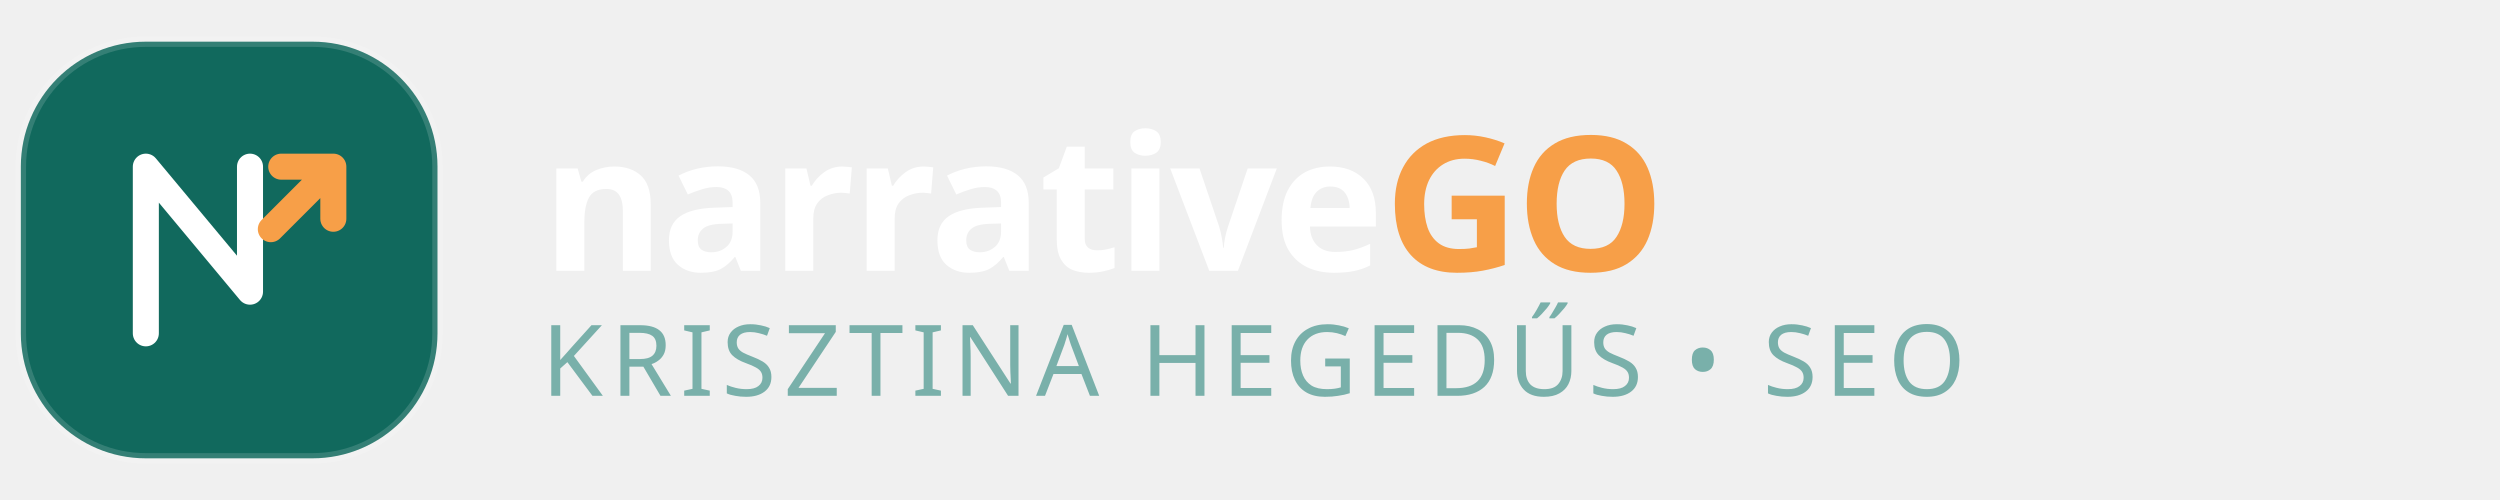
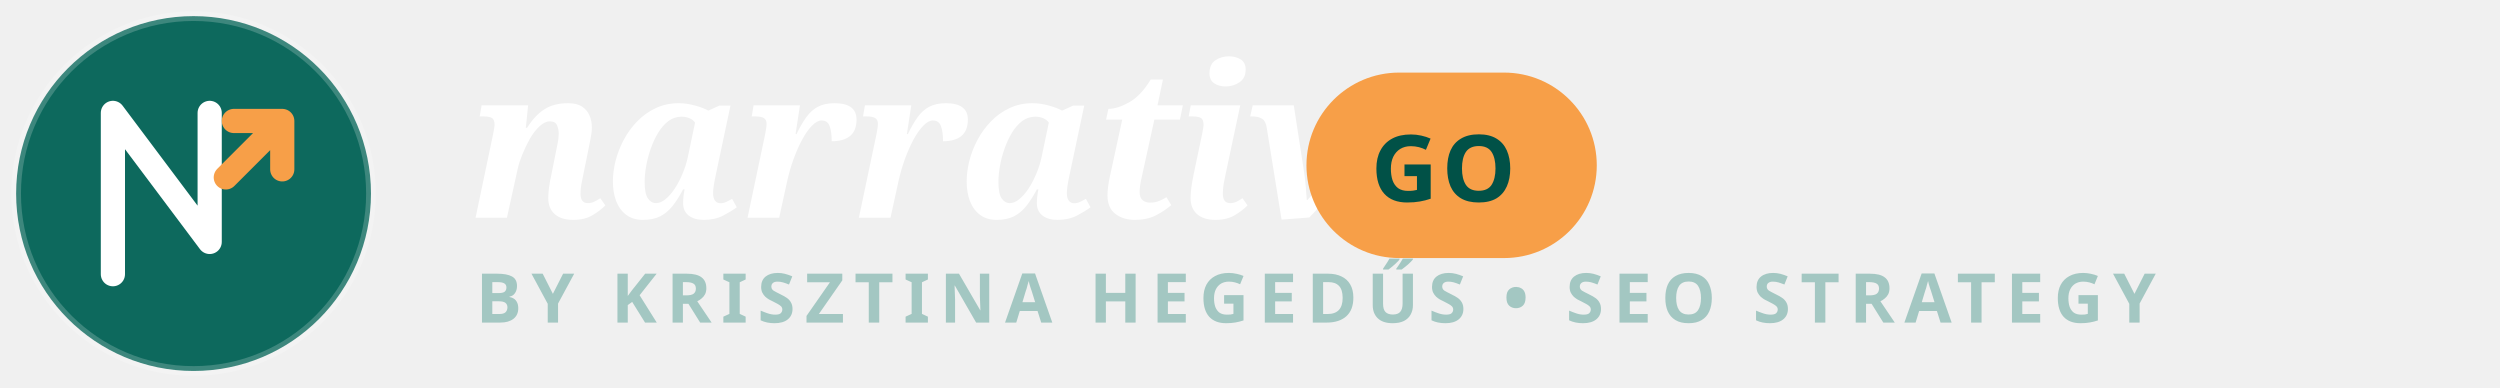
- <svg xmlns="http://www.w3.org/2000/svg" viewBox="0 0 240 48" fill="none">
-   <rect x="2" y="4" width="40" height="40" rx="12" fill="#11695D" stroke="rgba(255,255,255,0.15)" stroke-width="1" />
-   <path d="M14 32V16L24 28V16" stroke="#FFFFFF" stroke-width="2.5" stroke-linecap="round" stroke-linejoin="round" />
-   <path d="M26 22L32 16M32 16H27M32 16V21" stroke="#F79F48" stroke-width="2.5" stroke-linecap="round" stroke-linejoin="round" />
-   <text x="52" y="26" font-family="'Plus Jakarta Sans', system-ui, sans-serif" font-weight="700" font-size="18" fill="#FFFFFF" letter-spacing="-0.02em">narrative<tspan fill="#F79F48">GO</tspan>
-   </text>
-   <text x="52" y="38" font-family="'Plus Jakarta Sans', system-ui, sans-serif" font-weight="500" font-size="9.5" fill="#79B0AA" letter-spacing="0.08em">KRISZTINA HEGEDŰS • SEO</text>
+ <svg xmlns="http://www.w3.org/2000/svg" viewBox="0 0 310 48" fill="none">
+   <circle cx="24" cy="24" r="22" fill="#0D695D" stroke="rgba(255,255,255,0.2)" stroke-width="1.2" />
+   <path d="M14 34V14L26 30V14" stroke="#FFFFFF" stroke-width="3" stroke-linecap="round" stroke-linejoin="round" />
+   <path d="M28 22L35 15M35 15H29M35 15V21" stroke="#F79F48" stroke-width="3" stroke-linecap="round" stroke-linejoin="round" />
+   <text x="58" y="27" font-family="'Newsreader', Georgia, serif" font-style="italic" font-weight="600" font-size="26" fill="#FFFFFF" letter-spacing="-0.02em">narrative</text>
+   <rect x="162" y="9" width="36" height="23" rx="11.5" fill="#F79F48" />
+   <text x="170" y="25" font-family="'Plus Jakarta Sans', system-ui, sans-serif" font-weight="800" font-size="11.5" fill="#015147" letter-spacing="0.04em">GO</text>
+   <text x="59" y="40" font-family="'Plus Jakarta Sans', system-ui, sans-serif" font-weight="600" font-size="8.5" fill="#A3C7C2" letter-spacing="0.14em">BY KRISZTINA HEGEDŰS • SEO STRATEGY</text>
</svg>
